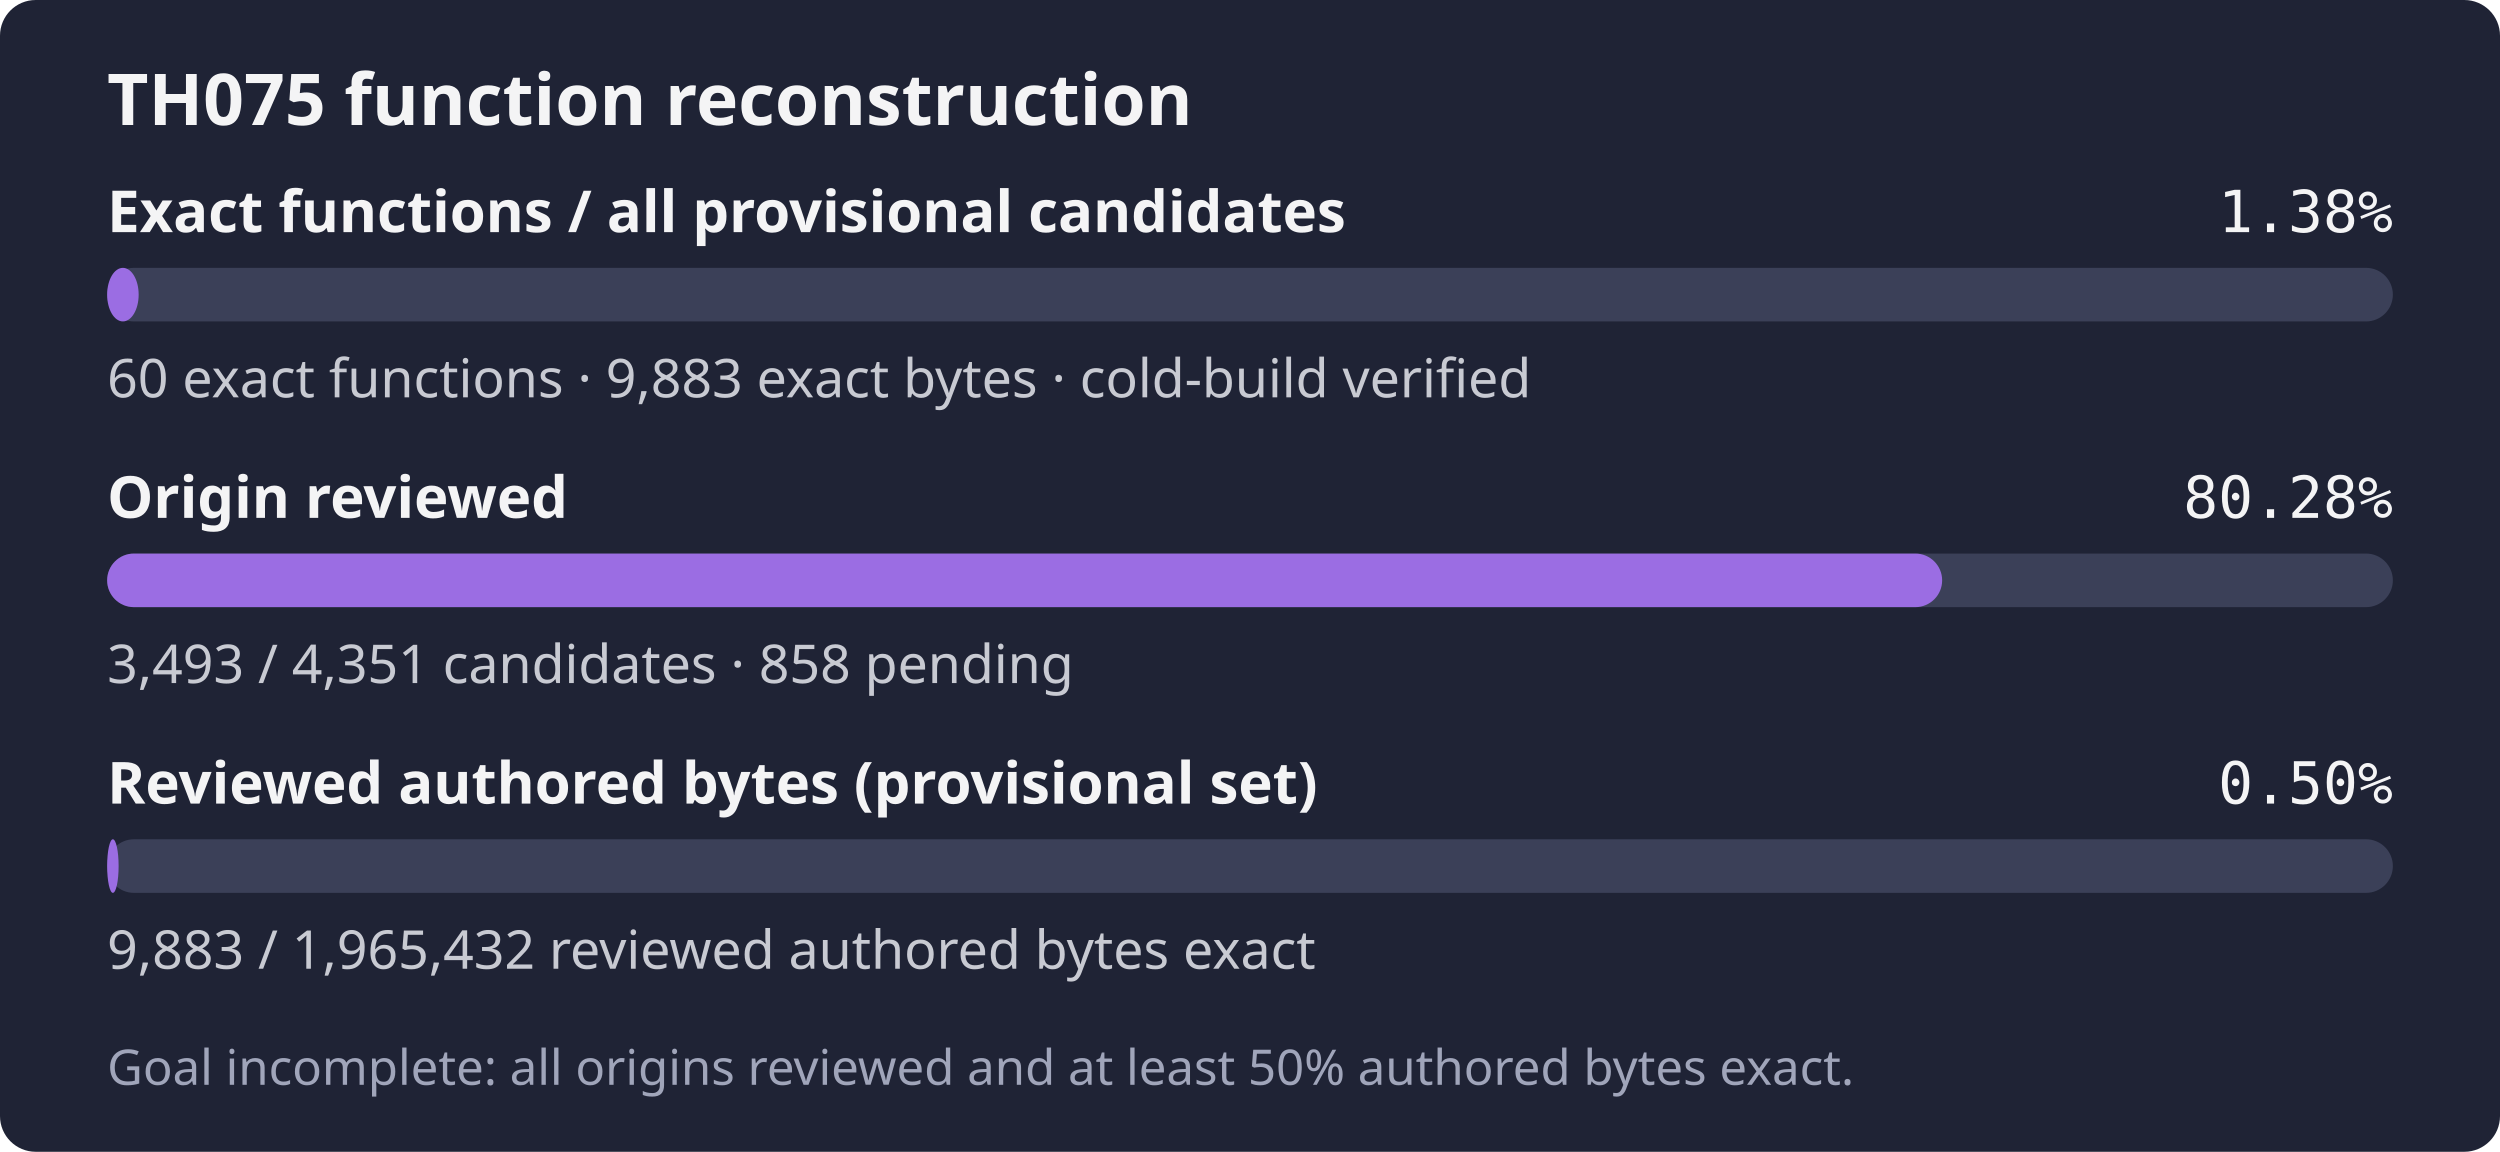
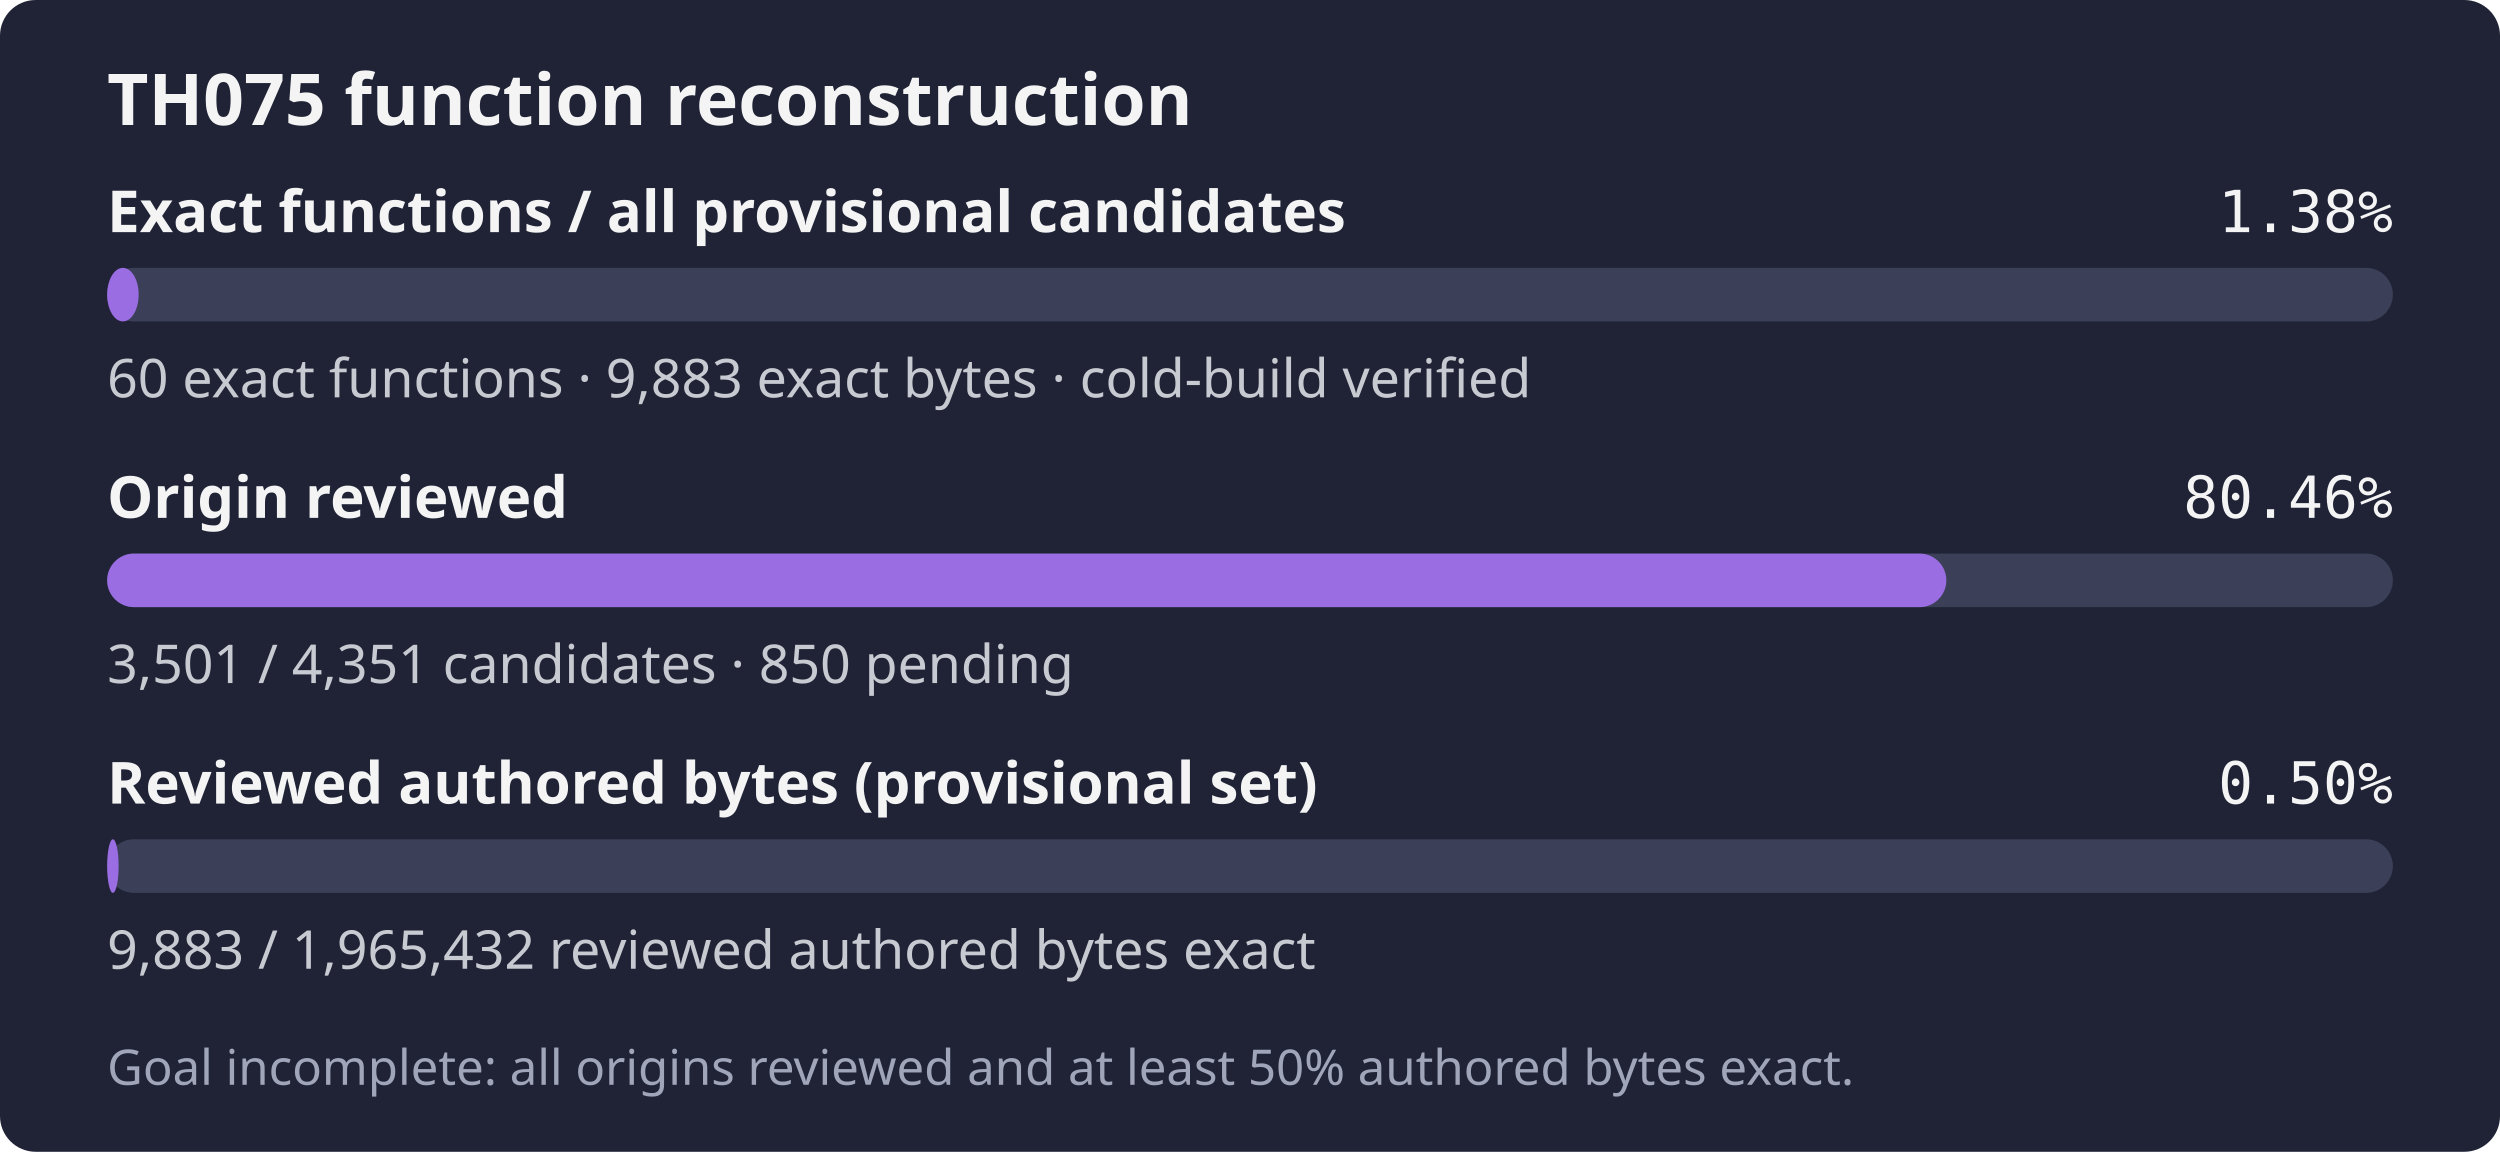
- <svg xmlns="http://www.w3.org/2000/svg" width="560" height="258" role="img" aria-label="TH075: 60 exact functions, 9,883 exact bytes; 3,493 of 4,351 candidates reviewed; Goal incomplete: all origins reviewed and at least 50% authored bytes exact.">
+ <svg xmlns="http://www.w3.org/2000/svg" width="560" height="258" role="img" aria-label="TH075: 60 exact functions, 9,883 exact bytes; 3,501 of 4,351 candidates reviewed; Goal incomplete: all origins reviewed and at least 50% authored bytes exact.">
  <rect width="560" height="258" rx="8" fill="#1f2335" />
  <text x="24" y="28" fill="#f4f4f5" font-family="sans-serif" font-size="16" font-weight="600">TH075 function reconstruction</text>
  <text x="24" y="52" fill="#f4f4f5" font-family="sans-serif" font-size="13" font-weight="600">Exact functions / all provisional candidates</text>
  <text x="536" y="52" fill="#f4f4f5" text-anchor="end" font-family="monospace" font-size="13">1.38%</text>
  <rect x="24" y="60" width="512" height="12" rx="6" fill="#3b4058" />
  <rect x="24" y="60" width="7.06" height="12" rx="6" fill="#9b6de3" />
  <text x="24" y="89" fill="#c8cad2" font-family="sans-serif" font-size="12">60 exact functions · 9,883 exact bytes · cold-build verified</text>
  <text x="24" y="116" fill="#f4f4f5" font-family="sans-serif" font-size="13" font-weight="600">Origin reviewed</text>
-   <text x="536" y="116" fill="#f4f4f5" text-anchor="end" font-family="monospace" font-size="13">80.28%</text>
+   <text x="536" y="116" fill="#f4f4f5" text-anchor="end" font-family="monospace" font-size="13">80.46%</text>
  <rect x="24" y="124" width="512" height="12" rx="6" fill="#3b4058" />
-   <rect x="24" y="124" width="411.04" height="12" rx="6" fill="#9b6de3" />
-   <text x="24" y="153" fill="#c8cad2" font-family="sans-serif" font-size="12">3,493 / 4,351 candidates · 858 pending</text>
+   <rect x="24" y="124" width="411.98" height="12" rx="6" fill="#9b6de3" />
+   <text x="24" y="153" fill="#c8cad2" font-family="sans-serif" font-size="12">3,501 / 4,351 candidates · 850 pending</text>
  <text x="24" y="180" fill="#f4f4f5" font-family="sans-serif" font-size="13" font-weight="600">Reviewed authored bytes (provisional set)</text>
  <text x="536" y="180" fill="#f4f4f5" text-anchor="end" font-family="monospace" font-size="13">0.50%</text>
  <rect x="24" y="188" width="512" height="12" rx="6" fill="#3b4058" />
  <rect x="24" y="188" width="2.57" height="12" rx="6" fill="#9b6de3" />
  <text x="24" y="217" fill="#c8cad2" font-family="sans-serif" font-size="12">9,883 / 1,965,432 reviewed authored bytes exact</text>
  <text x="24" y="243" fill="#a0a5ba" font-family="sans-serif" font-size="11">Goal incomplete: all origins reviewed and at least 50% authored bytes exact.</text>
</svg>
